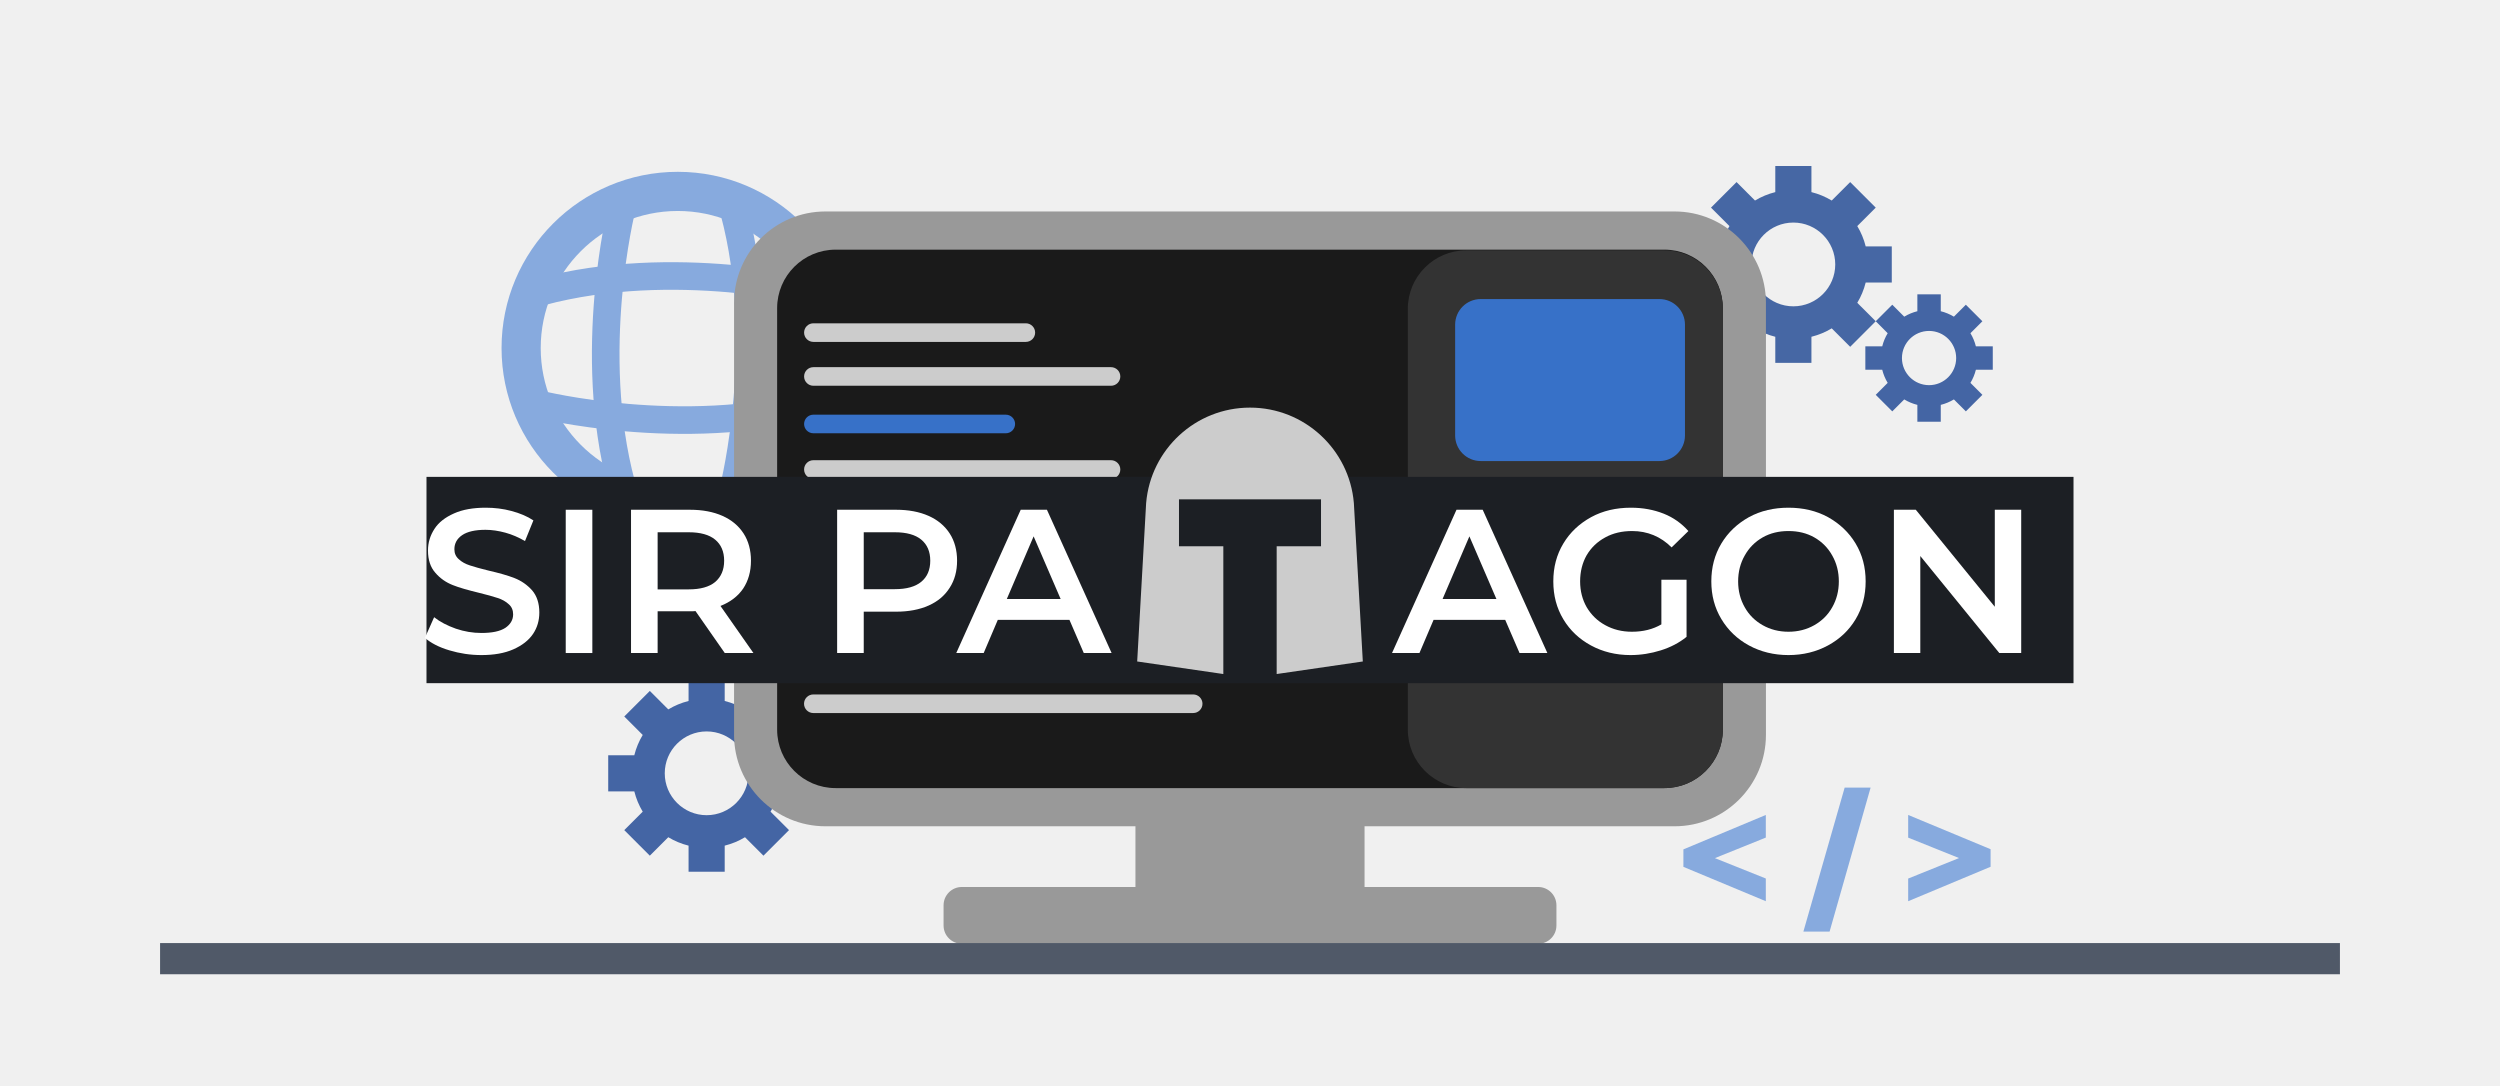
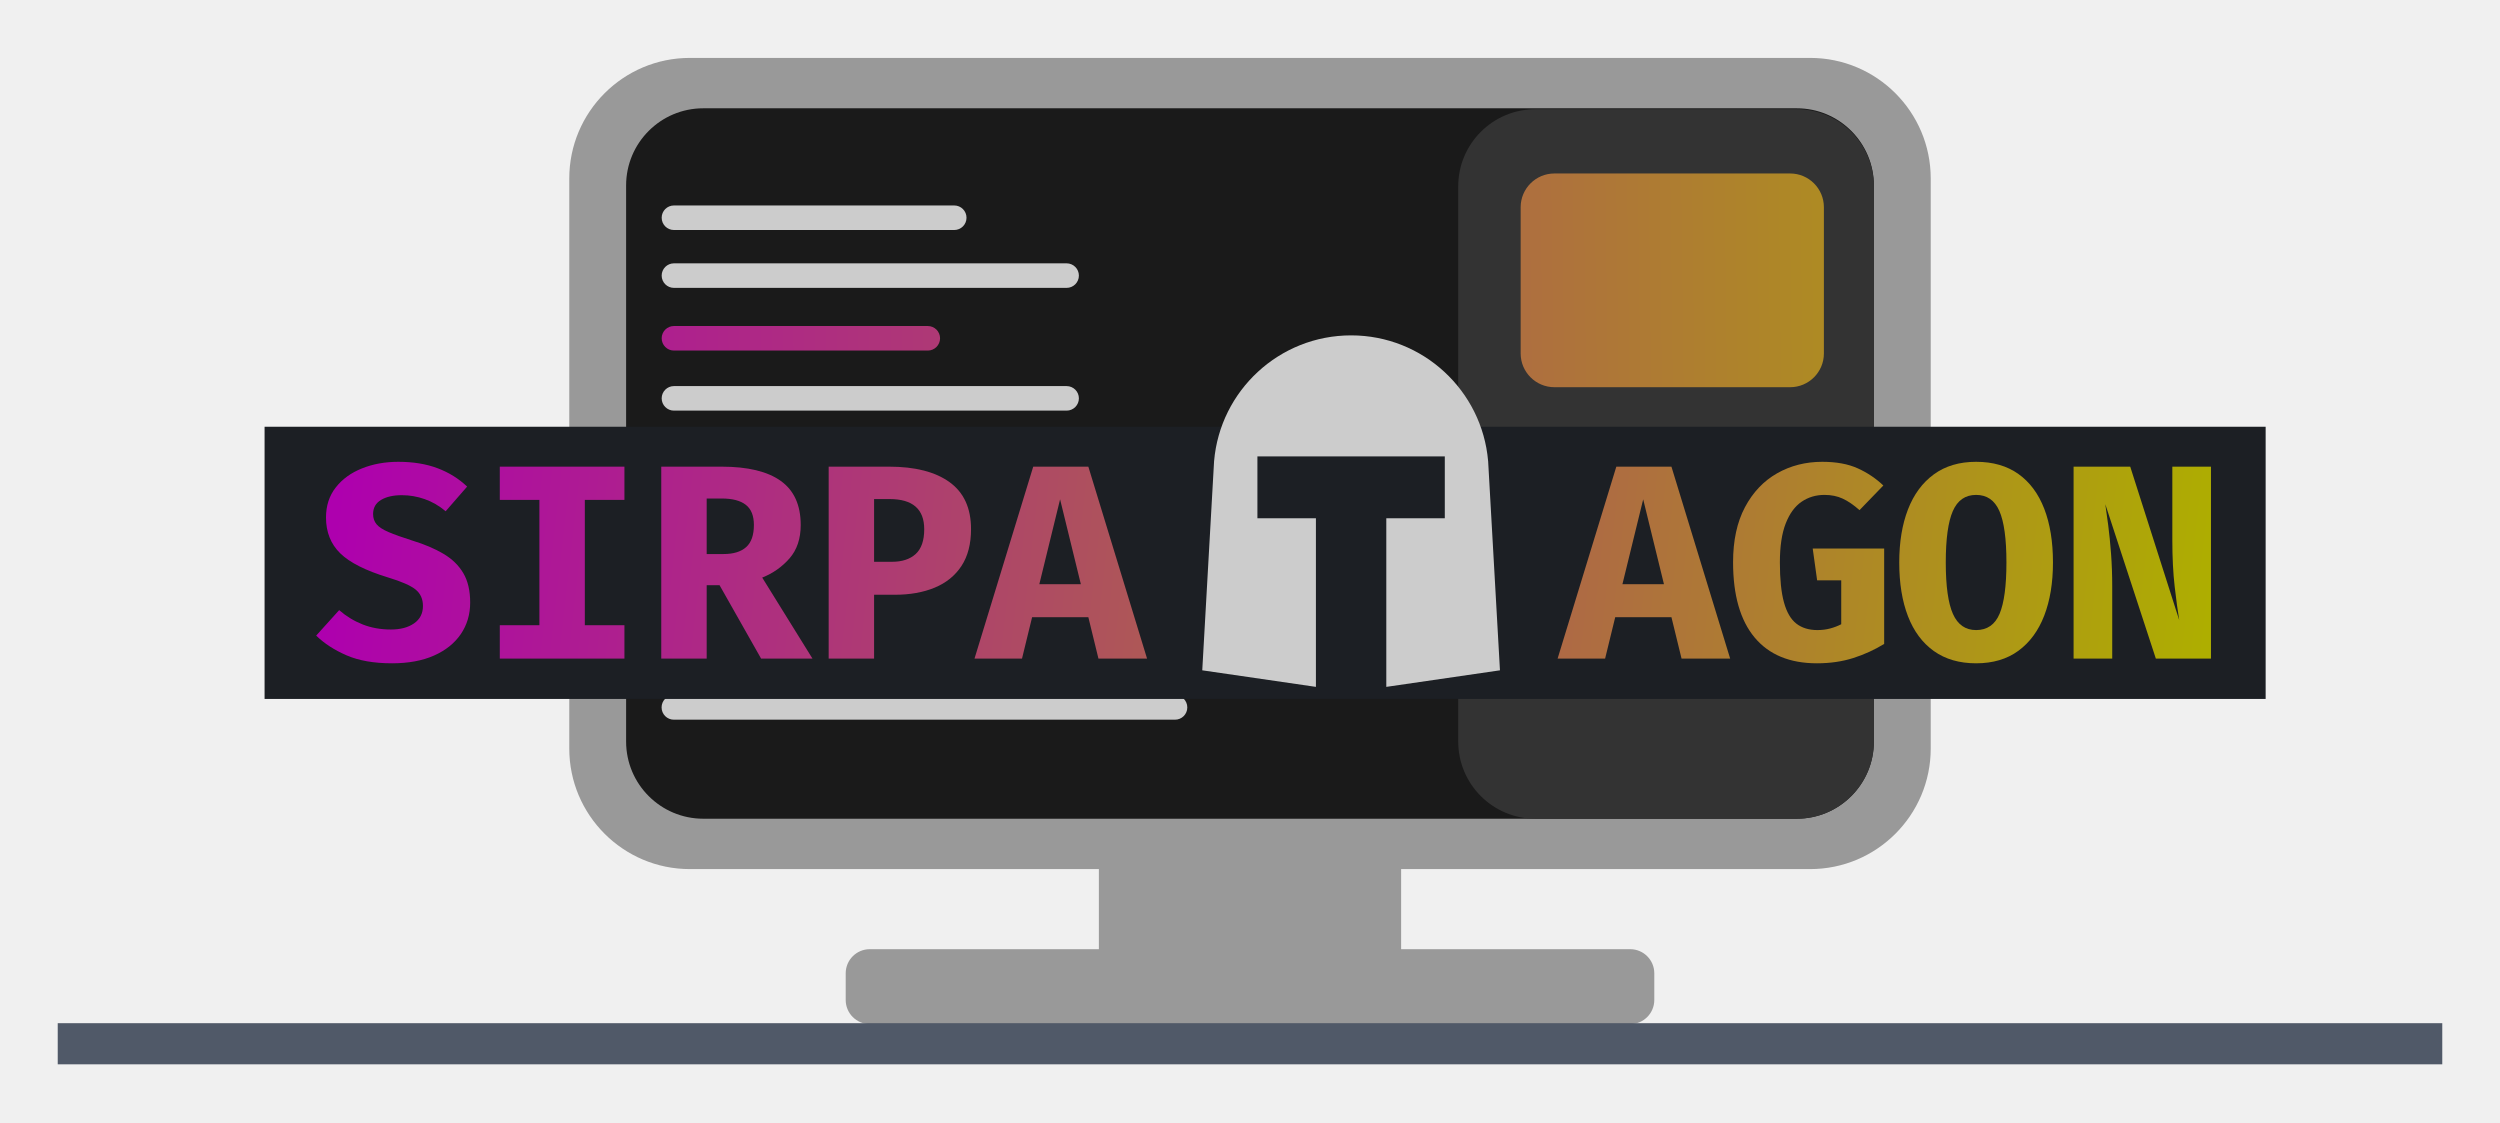
- <svg xmlns="http://www.w3.org/2000/svg" width="100%" height="100%" viewBox="0 0 684 297" version="1.1" style="fill-rule:evenodd;clip-rule:evenodd;">
-   <g id="layer1" style="">
-     <path id="path1505-3" d="M198.279,191.787C200.26,192.281 202.127,193.065 203.831,194.091L208.881,189.041L215.872,196.032L210.822,201.082C211.848,202.786 212.632,204.653 213.126,206.634L220.264,206.634L220.264,216.52L213.126,216.52C212.632,218.501 211.849,220.368 210.822,222.073L215.872,227.123L208.881,234.114L203.831,229.064C202.127,230.09 200.26,230.873 198.279,231.367L198.279,238.505L188.393,238.505L188.393,231.367C186.412,230.874 184.545,230.09 182.84,229.064L177.79,234.114L170.8,227.123L175.85,222.073C174.824,220.368 174.04,218.501 173.546,216.52L166.408,216.52L166.408,206.634L173.546,206.634C174.04,204.653 174.823,202.787 175.85,201.082L170.8,196.032L177.79,189.041L182.84,194.091C184.545,193.065 186.412,192.281 188.393,191.787L188.393,184.649L198.279,184.649L198.279,191.787ZM193.336,200.118C199.66,200.118 204.795,205.253 204.795,211.577C204.795,217.901 199.66,223.036 193.336,223.036C187.012,223.036 181.877,217.901 181.877,211.577C181.877,205.253 187.012,200.118 193.336,200.118Z" style="fill:rgb(68,101,164);" />
-     <g>
-       <path id="path1505" d="M495.607,52.561C497.588,53.055 499.455,53.839 501.16,54.865L506.21,49.815L513.2,56.806L508.15,61.856C509.177,63.561 509.96,65.427 510.454,67.408L517.592,67.408L517.592,77.295L510.454,77.295C509.96,79.275 509.177,81.142 508.15,82.847L513.2,87.897L506.21,94.888L501.16,89.838C499.455,90.864 497.588,91.648 495.607,92.142L495.607,99.279L485.721,99.279L485.721,92.142C483.74,91.648 481.873,90.864 480.169,89.838L475.119,94.888L468.128,87.897L473.178,82.847C472.152,81.142 471.368,79.276 470.874,77.295L463.736,77.295L463.736,67.408L470.874,67.408C471.368,65.427 472.152,63.561 473.178,61.856L468.128,56.806L475.119,49.815L480.169,54.865C481.873,53.839 483.74,53.055 485.721,52.561L485.721,45.423L495.607,45.423L495.607,52.561ZM490.664,60.893C496.988,60.893 502.123,66.027 502.123,72.351C502.123,78.676 496.988,83.81 490.664,83.81C484.34,83.81 479.205,78.676 479.205,72.351C479.205,66.027 484.34,60.893 490.664,60.893Z" style="fill:rgb(69,102,164);fill-opacity:0.99;" />
-       <path id="path1505-5" d="M530.991,85.149C532.273,85.469 533.482,85.976 534.585,86.64L537.855,83.371L542.381,87.897L539.111,91.166C539.776,92.27 540.283,93.478 540.603,94.761L545.224,94.761L545.224,101.161L540.603,101.161C540.283,102.444 539.776,103.652 539.111,104.756L542.381,108.025L537.855,112.551L534.585,109.282C533.482,109.946 532.273,110.454 530.991,110.773L530.991,115.394L524.59,115.394L524.59,110.773C523.308,110.454 522.1,109.946 520.996,109.282L517.726,112.551L513.2,108.025L516.47,104.756C515.806,103.652 515.298,102.444 514.978,101.161L510.357,101.161L510.357,94.761L514.978,94.761C515.298,93.478 515.805,92.27 516.47,91.166L513.2,87.897L517.726,83.371L520.996,86.64C522.099,85.976 523.308,85.469 524.59,85.149L524.59,80.528L530.991,80.528L530.991,85.149ZM527.791,90.543C531.885,90.543 535.209,93.867 535.209,97.961C535.209,102.055 531.885,105.38 527.791,105.38C523.696,105.38 520.372,102.055 520.372,97.961C520.372,93.867 523.696,90.543 527.791,90.543Z" style="fill:rgb(68,101,164);" />
-     </g>
-     <path d="M511.798,215.492L500.573,254.891L493.402,254.891L504.699,215.492L511.798,215.492ZM483.125,246.571L460.578,237.172L460.578,232.391L483.125,222.969L483.125,229.165L469.197,234.782L483.125,240.36L483.125,246.571ZM522.078,222.969L544.625,232.344L544.625,237.149L522.078,246.571L522.078,240.374L535.993,234.763L522.078,229.18L522.078,222.969Z" style="fill:rgb(135,170,222);fill-rule:nonzero;" />
-     <g id="g1256" transform="matrix(1,0,0,1,92.7579,-27.4554)">
-       <g id="path94" transform="matrix(1,0,0,1,-92.7579,27.4554)">
-         <path d="M185.438,47.009C212.048,47.009 233.652,68.613 233.652,95.223C233.652,121.833 212.048,143.438 185.438,143.438C158.827,143.438 137.223,121.833 137.223,95.223C137.223,68.613 158.827,47.009 185.438,47.009ZM185.438,57.723C206.134,57.723 222.938,74.526 222.938,95.223C222.938,115.92 206.134,132.723 185.438,132.723C164.741,132.723 147.938,115.92 147.938,95.223C147.938,74.526 164.741,57.723 185.438,57.723Z" style="fill:rgb(135,170,222);" />
-       </g>
-       <g id="path133-5" transform="matrix(1,0,0,1,4.08494,0.809246)">
-         <path d="M73.193,83.968C73.193,83.968 63.488,123.015 73.193,159.235" style="fill:none;fill-rule:nonzero;stroke:rgb(135,170,222);stroke-width:7.55px;" />
-       </g>
-       <g id="path133-3" transform="matrix(1,0,0,1,4.08494,0.809246)">
-         <path d="M103.996,159.771C103.996,159.771 113.702,120.724 103.996,84.503" style="fill:none;fill-rule:nonzero;stroke:rgb(135,170,222);stroke-width:7.55px;" />
-       </g>
-       <g id="path133-5-3" transform="matrix(-3.82857e-16,-1,1,-3.82857e-16,-29.1897,211.273)">
-         <path d="M73.193,83.968C73.193,83.968 63.488,123.015 73.193,159.235" style="fill:none;fill-rule:nonzero;stroke:rgb(135,170,222);stroke-width:7.55px;" />
-       </g>
-       <g id="path133-3-2" transform="matrix(-3.82857e-16,-1,1,-3.82857e-16,-29.1897,211.273)">
-         <path d="M103.996,159.771C103.996,159.771 113.702,120.724 103.996,84.503" style="fill:none;fill-rule:nonzero;stroke:rgb(135,170,222);stroke-width:7.55px;" />
-       </g>
-     </g>
+ <svg xmlns="http://www.w3.org/2000/svg" width="100%" height="100%" viewBox="0 0 518.421 232.716" version="1.1" style="fill-rule:evenodd;clip-rule:evenodd;">
+   <defs>
+     <linearGradient gradientUnits="userSpaceOnUse" x1="292.077" y1="126.819" x2="292.077" y2="195.702" id="gradient-0" gradientTransform="matrix(-0.11318, 0.993575, -4.857691, -0.553354, 1121.092, -41.47488)">
+       <stop offset="0" style="stop-color: rgb(174, 174, 0);" />
+       <stop offset="1" style="stop-color: rgb(174, 0, 174);" />
+     </linearGradient>
+     <linearGradient gradientUnits="userSpaceOnUse" x1="292.077" y1="126.819" x2="292.077" y2="195.702" id="gradient-14" gradientTransform="matrix(-0.11318, 0.993575, -4.857691, -0.553354, 1166.092, -41.47488)">
+       <stop offset="0" style="stop-color: rgb(174, 174, 0);" />
+       <stop offset="1" style="stop-color: rgb(174, 0, 174);" />
+     </linearGradient>
+     <linearGradient gradientUnits="userSpaceOnUse" x1="292.077" y1="126.819" x2="292.077" y2="195.702" id="gradient-12" gradientTransform="matrix(-0.11318, 0.993575, -4.857691, -0.553354, 1166.092, -41.47488)">
+       <stop offset="0" style="stop-color: rgb(174, 174, 0);" />
+       <stop offset="1" style="stop-color: rgb(174, 0, 174);" />
+     </linearGradient>
+     <linearGradient gradientUnits="userSpaceOnUse" x1="292.077" y1="126.819" x2="292.077" y2="195.702" id="gradient-11" gradientTransform="matrix(-0.11318, 0.993575, -4.857691, -0.553354, 1166.092, -41.47488)">
+       <stop offset="0" style="stop-color: rgb(174, 174, 0);" />
+       <stop offset="1" style="stop-color: rgb(174, 0, 174);" />
+     </linearGradient>
+     <linearGradient gradientUnits="userSpaceOnUse" x1="292.077" y1="126.819" x2="292.077" y2="195.702" id="gradient-10" gradientTransform="matrix(-0.11318, 0.993575, -4.857691, -0.553354, 1166.092, -41.47488)">
+       <stop offset="0" style="stop-color: rgb(174, 174, 0);" />
+       <stop offset="1" style="stop-color: rgb(174, 0, 174);" />
+     </linearGradient>
+     <linearGradient gradientUnits="userSpaceOnUse" x1="292.077" y1="126.819" x2="292.077" y2="195.702" id="gradient-7" gradientTransform="matrix(-0.11318, 0.993575, -4.857691, -0.553354, 1121.092, -41.47488)">
+       <stop offset="0" style="stop-color: rgb(174, 174, 0);" />
+       <stop offset="1" style="stop-color: rgb(174, 0, 174);" />
+     </linearGradient>
+     <linearGradient gradientUnits="userSpaceOnUse" x1="292.077" y1="126.819" x2="292.077" y2="195.702" id="gradient-5" gradientTransform="matrix(-0.11318, 0.993575, -4.857691, -0.553354, 1121.092, -41.47488)">
+       <stop offset="0" style="stop-color: rgb(174, 174, 0);" />
+       <stop offset="1" style="stop-color: rgb(174, 0, 174);" />
+     </linearGradient>
+     <linearGradient gradientUnits="userSpaceOnUse" x1="292.077" y1="126.819" x2="292.077" y2="195.702" id="gradient-3" gradientTransform="matrix(-0.11318, 0.993575, -4.857691, -0.553354, 1121.092, -41.47488)">
+       <stop offset="0" style="stop-color: rgb(174, 174, 0);" />
+       <stop offset="1" style="stop-color: rgb(174, 0, 174);" />
+     </linearGradient>
+     <linearGradient gradientUnits="userSpaceOnUse" x1="292.077" y1="126.819" x2="292.077" y2="195.702" id="gradient-1" gradientTransform="matrix(-0.11318, 0.993575, -4.857691, -0.553354, 1121.092, -41.47488)">
+       <stop offset="0" style="stop-color: rgb(174, 174, 0);" />
+       <stop offset="1" style="stop-color: rgb(174, 0, 174);" />
+     </linearGradient>
+     <linearGradient gradientUnits="userSpaceOnUse" x1="429.567" y1="81.822" x2="429.567" y2="126.143" id="gradient-2" gradientTransform="matrix(0.011721, 0.999931, -8.820542, 0.096306, 1257.852, -290.6082)">
+       <stop offset="0" style="stop-color: rgb(68.235% 68.235% 0%)" />
+       <stop offset="1" style="stop-color: rgb(174, 0, 174);" />
+     </linearGradient>
+     <linearGradient gradientUnits="userSpaceOnUse" x1="248.687" y1="114.317" x2="248.687" y2="119.407" id="gradient-4" gradientTransform="matrix(-0.012563, -0.99992, 76.68938, -0.963693, -8613.786, 508.3564)">
+       <stop offset="0" style="stop-color: rgb(68.235% 0% 68.235%)" />
+       <stop offset="1" style="stop-color: rgb(174, 174, 0);" />
+     </linearGradient>
+   </defs>
+   <g id="layer1" style="" transform="matrix(1, 0, 0, 1, -82.79001, -45.8485)">
    <g>
      <path id="rect24" d="M483.161,82.857C483.161,69.059 471.959,57.857 458.161,57.857L225.839,57.857C212.041,57.857 200.839,69.059 200.839,82.857L200.839,201.071C200.839,214.869 212.041,226.071 225.839,226.071L458.161,226.071C471.959,226.071 483.161,214.869 483.161,201.071L483.161,82.857Z" style="fill:rgb(153,153,153);" />
      <path id="rect26" d="M471.375,84.304C471.375,75.473 464.206,68.304 455.375,68.304L228.625,68.304C219.794,68.304 212.625,75.473 212.625,84.304L212.625,199.625C212.625,208.456 219.794,215.625 228.625,215.625L455.375,215.625C464.206,215.625 471.375,208.456 471.375,199.625L471.375,84.304Z" style="fill:rgb(26,26,26);" />
      <rect id="rect88" x="310.661" y="218.571" width="62.679" height="35.893" style="fill:rgb(153,153,153);" />
      <path id="rect90" d="M425.839,247.679C425.839,244.919 423.599,242.679 420.839,242.679L263.161,242.679C260.401,242.679 258.161,244.919 258.161,247.679L258.161,253.214C258.161,255.974 260.401,258.214 263.161,258.214L420.839,258.214C423.599,258.214 425.839,255.974 425.839,253.214L425.839,247.679Z" style="fill:rgb(153,153,153);" />
-       <rect id="rect1492" x="43.796" y="258.025" width="596.409" height="8.531" style="fill:rgb(79,88,103);fill-opacity:0.99;" />
+       <rect id="rect1492" x="94.761" y="258.025" width="494.479" height="8.531" style="fill: rgb(79, 88, 103); fill-opacity: 0.99;" />
    </g>
    <g>
      <path id="rect1004" d="M471.375,84.497C471.375,75.667 464.206,68.497 455.375,68.497L401.179,68.497C392.348,68.497 385.179,75.667 385.179,84.497L385.179,199.625C385.179,208.456 392.348,215.625 401.179,215.625L455.375,215.625C464.206,215.625 471.375,208.456 471.375,199.625L471.375,84.497Z" style="fill:rgb(51,51,51);" />
-       <path id="rect1058" d="M461.008,88.822C461.008,84.959 457.872,81.822 454.008,81.822L405.126,81.822C401.263,81.822 398.126,84.959 398.126,88.822L398.126,119.143C398.126,123.006 401.263,126.143 405.126,126.143L454.008,126.143C457.872,126.143 461.008,123.006 461.008,119.143L461.008,88.822Z" style="fill:rgb(55,113,200);" />
+       <path id="rect1058" d="M461.008,88.822C461.008,84.959 457.872,81.822 454.008,81.822L405.126,81.822C401.263,81.822 398.126,84.959 398.126,88.822L398.126,119.143C398.126,123.006 401.263,126.143 405.126,126.143L454.008,126.143C457.872,126.143 461.008,123.006 461.008,119.143L461.008,88.822Z" style="fill: url('#gradient-2');" />
    </g>
    <g>
      <g id="rect1008" transform="matrix(1,0,0,1,0.624972,0.0625022)">
        <path d="M282.589,90.937C282.589,89.533 281.449,88.393 280.045,88.393L221.92,88.393C220.515,88.393 219.375,89.533 219.375,90.937C219.375,92.342 220.515,93.482 221.92,93.482L280.045,93.482C281.449,93.482 282.589,92.342 282.589,90.937Z" style="fill:rgb(204,204,204);" />
      </g>
      <g id="rect1008-0" transform="matrix(1,0,0,1,0.624972,0.14286)">
        <path d="M305.893,102.857C305.893,101.453 304.753,100.312 303.348,100.312L221.92,100.312C220.515,100.312 219.375,101.453 219.375,102.857C219.375,104.262 220.515,105.402 221.92,105.402L303.348,105.402C304.753,105.402 305.893,104.262 305.893,102.857Z" style="fill:rgb(204,204,204);" />
      </g>
      <g id="rect1008-0-3" transform="matrix(1,0,0,1,0.177302,-0.862025)">
-         <path d="M277.551,116.862C277.551,115.458 276.411,114.317 275.007,114.317L222.367,114.317C220.963,114.317 219.823,115.458 219.823,116.862C219.823,118.266 220.963,119.407 222.367,119.407L275.007,119.407C276.411,119.407 277.551,118.266 277.551,116.862Z" style="fill:rgb(55,113,200);" />
+         <path d="M277.551,116.862C277.551,115.458 276.411,114.317 275.007,114.317L222.367,114.317C220.963,114.317 219.823,115.458 219.823,116.862C219.823,118.266 220.963,119.407 222.367,119.407L275.007,119.407C276.411,119.407 277.551,118.266 277.551,116.862Z" style="fill: url('#gradient-4');" />
      </g>
      <g id="rect1008-0-8" transform="matrix(1,0,0,1,0.223169,-0.116073)">
        <path d="M306.295,128.571C306.295,127.167 305.154,126.027 303.75,126.027L222.321,126.027C220.917,126.027 219.777,127.167 219.777,128.571C219.777,129.976 220.917,131.116 222.321,131.116L303.75,131.116C305.154,131.116 306.295,129.976 306.295,128.571Z" style="fill:rgb(204,204,204);" />
      </g>
      <path id="rect1008-0-36" d="M293.705,178.661C293.705,177.256 292.565,176.116 291.161,176.116L223.125,176.116C221.721,176.116 220.58,177.256 220.58,178.661C220.58,180.065 221.721,181.205 223.125,181.205L291.161,181.205C292.565,181.205 293.705,180.065 293.705,178.661Z" style="fill:rgb(204,204,204);" />
      <g id="rect1008-0-2" transform="matrix(1,0,0,1,-0.866109,-0.0446406)">
        <path d="M329.866,192.589C329.866,191.185 328.726,190.045 327.321,190.045L223.393,190.045C221.988,190.045 220.848,191.185 220.848,192.589C220.848,193.994 221.988,195.134 223.393,195.134L327.321,195.134C328.726,195.134 329.866,193.994 329.866,192.589Z" style="fill:rgb(204,204,204);" />
      </g>
    </g>
-     <g id="layer2">
-       <rect id="rect1203" x="116.688" y="130.471" width="450.625" height="56.445" style="fill:rgb(28,31,36);" />
-       <g transform="matrix(1,0,0,1,114.296,178.668)">
-         <g transform="matrix(56.0001,0,0,56.0001,0,0)">
-           <path d="M0.311,0.01C0.257,0.01 0.205,0.002 0.155,-0.013C0.104,-0.028 0.064,-0.049 0.035,-0.074L0.08,-0.175C0.109,-0.152 0.144,-0.134 0.186,-0.119C0.227,-0.105 0.269,-0.098 0.311,-0.098C0.363,-0.098 0.402,-0.106 0.428,-0.123C0.453,-0.14 0.466,-0.162 0.466,-0.189C0.466,-0.209 0.459,-0.226 0.445,-0.238C0.43,-0.252 0.412,-0.262 0.39,-0.269C0.368,-0.276 0.338,-0.285 0.3,-0.294C0.247,-0.307 0.203,-0.319 0.171,-0.332C0.138,-0.345 0.109,-0.365 0.086,-0.392C0.062,-0.419 0.05,-0.455 0.05,-0.501C0.05,-0.54 0.061,-0.575 0.082,-0.607C0.102,-0.638 0.134,-0.663 0.177,-0.682C0.219,-0.701 0.271,-0.71 0.332,-0.71C0.375,-0.71 0.417,-0.705 0.458,-0.694C0.499,-0.683 0.535,-0.668 0.565,-0.648L0.524,-0.547C0.493,-0.565 0.461,-0.579 0.428,-0.588C0.395,-0.597 0.362,-0.602 0.331,-0.602C0.28,-0.602 0.242,-0.593 0.217,-0.576C0.192,-0.559 0.179,-0.536 0.179,-0.507C0.179,-0.487 0.186,-0.471 0.201,-0.458C0.215,-0.445 0.233,-0.435 0.255,-0.428C0.277,-0.421 0.307,-0.412 0.345,-0.403C0.397,-0.391 0.44,-0.379 0.473,-0.366C0.506,-0.353 0.535,-0.333 0.559,-0.306C0.582,-0.279 0.594,-0.243 0.594,-0.198C0.594,-0.159 0.584,-0.124 0.563,-0.093C0.542,-0.062 0.51,-0.037 0.467,-0.018C0.424,0.001 0.372,0.01 0.311,0.01Z" style="fill:white;fill-rule:nonzero;" />
-         </g>
-         <g transform="matrix(56.0001,0,0,56.0001,35.2241,0)">
-           <rect x="0.094" y="-0.7" width="0.13" height="0.7" style="fill:white;fill-rule:nonzero;" />
-         </g>
-         <g transform="matrix(56.0001,0,0,56.0001,53.0881,0)">
-           <path d="M0.552,-0L0.409,-0.205C0.403,-0.204 0.394,-0.204 0.382,-0.204L0.224,-0.204L0.224,-0L0.094,-0L0.094,-0.7L0.382,-0.7C0.443,-0.7 0.496,-0.69 0.541,-0.67C0.586,-0.65 0.62,-0.621 0.644,-0.584C0.668,-0.547 0.68,-0.502 0.68,-0.451C0.68,-0.398 0.667,-0.353 0.642,-0.315C0.616,-0.277 0.579,-0.249 0.531,-0.23L0.692,-0L0.552,-0ZM0.549,-0.451C0.549,-0.496 0.534,-0.53 0.505,-0.554C0.476,-0.578 0.433,-0.59 0.376,-0.59L0.224,-0.59L0.224,-0.311L0.376,-0.311C0.433,-0.311 0.476,-0.323 0.505,-0.347C0.534,-0.372 0.549,-0.406 0.549,-0.451Z" style="fill:white;fill-rule:nonzero;" />
-         </g>
-         <g transform="matrix(56.0001,0,0,56.0001,109.48,0)">
-           <path d="M0.382,-0.7C0.443,-0.7 0.496,-0.69 0.541,-0.67C0.586,-0.65 0.62,-0.621 0.644,-0.584C0.668,-0.547 0.68,-0.502 0.68,-0.451C0.68,-0.4 0.668,-0.356 0.644,-0.319C0.62,-0.281 0.586,-0.252 0.541,-0.232C0.496,-0.212 0.443,-0.202 0.382,-0.202L0.224,-0.202L0.224,-0L0.094,-0L0.094,-0.7L0.382,-0.7ZM0.376,-0.312C0.433,-0.312 0.476,-0.324 0.505,-0.348C0.534,-0.372 0.549,-0.406 0.549,-0.451C0.549,-0.496 0.534,-0.53 0.505,-0.554C0.476,-0.578 0.433,-0.59 0.376,-0.59L0.224,-0.59L0.224,-0.312L0.376,-0.312Z" style="fill:white;fill-rule:nonzero;" />
-         </g>
-         <g transform="matrix(56.0001,0,0,56.0001,147.616,0)">
-           <path d="M0.548,-0.162L0.198,-0.162L0.129,-0L-0.005,-0L0.31,-0.7L0.438,-0.7L0.754,-0L0.618,-0L0.548,-0.162ZM0.505,-0.264L0.373,-0.57L0.242,-0.264L0.505,-0.264Z" style="fill:white;fill-rule:nonzero;" />
-         </g>
-         <g transform="matrix(56.0001,0,0,56.0001,266.841,0)">
-           <path d="M0.548,-0.162L0.198,-0.162L0.129,-0L-0.005,-0L0.31,-0.7L0.438,-0.7L0.754,-0L0.618,-0L0.548,-0.162ZM0.505,-0.264L0.373,-0.57L0.242,-0.264L0.505,-0.264Z" style="fill:white;fill-rule:nonzero;" />
-         </g>
-         <g transform="matrix(56.0001,0,0,56.0001,308.225,0)">
-           <path d="M0.572,-0.358L0.695,-0.358L0.695,-0.079C0.659,-0.05 0.617,-0.028 0.569,-0.013C0.521,0.002 0.472,0.01 0.421,0.01C0.35,0.01 0.285,-0.006 0.228,-0.037C0.171,-0.068 0.126,-0.11 0.093,-0.165C0.06,-0.22 0.044,-0.281 0.044,-0.35C0.044,-0.419 0.06,-0.48 0.093,-0.535C0.126,-0.59 0.171,-0.632 0.229,-0.664C0.286,-0.695 0.351,-0.71 0.423,-0.71C0.482,-0.71 0.535,-0.7 0.583,-0.681C0.631,-0.662 0.671,-0.633 0.704,-0.596L0.622,-0.516C0.569,-0.569 0.504,-0.596 0.429,-0.596C0.38,-0.596 0.336,-0.586 0.298,-0.565C0.259,-0.544 0.229,-0.515 0.207,-0.478C0.186,-0.441 0.175,-0.398 0.175,-0.35C0.175,-0.303 0.186,-0.261 0.207,-0.224C0.229,-0.187 0.259,-0.157 0.298,-0.136C0.336,-0.115 0.379,-0.104 0.428,-0.104C0.483,-0.104 0.531,-0.116 0.572,-0.14L0.572,-0.358Z" style="fill:white;fill-rule:nonzero;" />
-         </g>
-         <g transform="matrix(56.0001,0,0,56.0001,351.457,0)">
-           <path d="M0.421,0.01C0.35,0.01 0.285,-0.006 0.228,-0.037C0.171,-0.068 0.126,-0.111 0.093,-0.166C0.06,-0.221 0.044,-0.282 0.044,-0.35C0.044,-0.418 0.06,-0.48 0.093,-0.535C0.126,-0.59 0.171,-0.632 0.228,-0.664C0.285,-0.695 0.35,-0.71 0.421,-0.71C0.492,-0.71 0.557,-0.695 0.614,-0.664C0.671,-0.632 0.716,-0.59 0.749,-0.535C0.782,-0.48 0.798,-0.419 0.798,-0.35C0.798,-0.281 0.782,-0.22 0.749,-0.165C0.716,-0.11 0.671,-0.068 0.614,-0.037C0.557,-0.006 0.492,0.01 0.421,0.01ZM0.421,-0.104C0.468,-0.104 0.51,-0.115 0.547,-0.136C0.584,-0.157 0.614,-0.186 0.635,-0.224C0.656,-0.261 0.667,-0.303 0.667,-0.35C0.667,-0.397 0.656,-0.439 0.635,-0.476C0.614,-0.514 0.584,-0.544 0.547,-0.565C0.51,-0.586 0.468,-0.596 0.421,-0.596C0.374,-0.596 0.332,-0.586 0.295,-0.565C0.258,-0.544 0.228,-0.514 0.207,-0.476C0.186,-0.439 0.175,-0.397 0.175,-0.35C0.175,-0.303 0.186,-0.261 0.207,-0.224C0.228,-0.186 0.258,-0.157 0.295,-0.136C0.332,-0.115 0.374,-0.104 0.421,-0.104Z" style="fill:white;fill-rule:nonzero;" />
-         </g>
-         <g transform="matrix(56.0001,0,0,56.0001,398.609,0)">
-           <path d="M0.716,-0.7L0.716,-0L0.609,-0L0.223,-0.474L0.223,-0L0.094,-0L0.094,-0.7L0.201,-0.7L0.587,-0.226L0.587,-0.7L0.716,-0.7Z" style="fill:white;fill-rule:nonzero;" />
-         </g>
+     <g id="layer2" transform="matrix(1, 0, 0, 1, 20.96701, 3.870991)">
+       <rect id="rect1203" x="116.688" y="130.471" width="414.958" height="56.445" style="fill: rgb(28, 31, 36);" />
+       <path id="path1258" d="M334.703,149.454L334.703,184.414L311.133,180.981L313.498,139.138C313.513,138.65 313.54,138.164 313.58,137.68L313.586,137.579L313.589,137.578C314.839,122.99 327.091,111.523 342,111.523C356.909,111.523 369.162,122.99 370.411,137.578L370.414,137.579L370.42,137.68C370.46,138.163 370.487,138.649 370.502,139.138L372.867,180.981L349.297,184.414L349.297,149.454L361.429,149.454L361.429,136.618L322.571,136.618L322.571,149.454L334.703,149.454Z" style="fill:rgb(204,204,204);" />
+       <g transform="matrix(1, 0, 0, 1, -5, 0)">
+         <path d="M 164.322 166.919 C 164.322 169.389 163.675 171.571 162.383 173.467 C 161.091 175.362 159.238 176.846 156.826 177.918 C 154.414 178.99 151.513 179.526 148.125 179.526 C 144.372 179.526 141.227 178.975 138.691 177.875 C 136.154 176.774 134.053 175.41 132.387 173.783 L 137.154 168.499 C 138.628 169.781 140.256 170.772 142.036 171.471 C 143.816 172.169 145.769 172.519 147.895 172.519 C 149.867 172.519 151.465 172.093 152.691 171.241 C 153.916 170.389 154.529 169.187 154.529 167.637 C 154.529 166.182 154.016 165.043 152.992 164.22 C 151.968 163.396 150.068 162.563 147.292 161.721 C 142.639 160.304 139.332 158.634 137.37 156.71 C 135.407 154.786 134.426 152.311 134.426 149.286 C 134.426 146.854 135.101 144.777 136.451 143.055 C 137.8 141.331 139.614 140.015 141.893 139.106 C 144.171 138.196 146.679 137.742 149.417 137.742 C 152.499 137.742 155.218 138.187 157.573 139.077 C 159.927 139.967 161.966 141.236 163.69 142.882 L 159.239 147.994 C 157.898 146.864 156.452 146.027 154.902 145.481 C 153.351 144.935 151.772 144.663 150.164 144.663 C 148.364 144.663 146.918 144.993 145.827 145.654 C 144.735 146.314 144.19 147.285 144.19 148.568 C 144.19 149.41 144.429 150.119 144.908 150.694 C 145.386 151.268 146.219 151.808 147.407 152.316 C 148.593 152.823 150.24 153.412 152.346 154.082 C 154.854 154.848 157.003 155.762 158.793 156.825 C 160.583 157.887 161.952 159.223 162.9 160.831 C 163.848 162.439 164.322 164.468 164.322 166.919 Z" style="fill: url('#gradient-0'); paint-order: fill;" />
+         <path d="M 286.652 145.524 L 290.959 163.128 L 282.344 163.128 L 286.652 145.524 Z M 294.607 178.55 L 304.687 178.55 L 292.51 138.747 L 281.081 138.747 L 268.904 178.55 L 278.754 178.55 L 280.851 169.963 L 292.51 169.963 L 294.607 178.55 Z" style="fill: url('#gradient-7'); paint-order: fill;" />
+         <path d="M 256.712 156.854 C 255.534 157.935 253.893 158.476 251.787 158.476 L 248.082 158.476 L 248.082 145.467 L 251.299 145.467 C 256.085 145.467 258.478 147.553 258.478 151.727 C 258.478 154.063 257.889 155.772 256.712 156.854 Z M 263.734 141.963 C 260.766 139.819 256.582 138.747 251.184 138.747 L 238.663 138.747 L 238.663 178.55 L 248.082 178.55 L 248.082 165.311 L 252.39 165.311 C 255.53 165.311 258.287 164.818 260.661 163.832 C 263.035 162.846 264.882 161.348 266.204 159.338 C 267.524 157.327 268.185 154.781 268.185 151.699 C 268.185 147.353 266.701 144.107 263.734 141.963 Z" style="fill: url('#gradient-5'); paint-order: fill;" />
+         <path d="M 221.55 155.432 C 220.478 156.389 218.917 156.868 216.869 156.868 L 213.366 156.868 L 213.366 145.352 L 216.496 145.352 C 218.697 145.352 220.358 145.787 221.478 146.659 C 222.598 147.529 223.158 148.922 223.158 150.837 C 223.158 152.943 222.622 154.474 221.55 155.432 Z M 228.73 141.705 C 225.972 139.733 221.885 138.747 216.467 138.747 L 203.946 138.747 L 203.946 178.55 L 213.366 178.55 L 213.366 163.329 L 216.036 163.329 L 224.652 178.55 L 235.306 178.55 L 224.881 161.75 C 227.102 160.869 228.988 159.543 230.539 157.773 C 232.089 156.001 232.865 153.689 232.865 150.837 C 232.865 146.721 231.486 143.677 228.73 141.705 Z" style="fill: url('#gradient-3'); paint-order: fill;" />
+         <path d="M 196.31 138.747 L 196.31 145.639 L 188.097 145.639 L 188.097 171.629 L 196.31 171.629 L 196.31 178.55 L 170.464 178.55 L 170.464 171.629 L 178.677 171.629 L 178.677 145.639 L 170.464 145.639 L 170.464 138.747 L 196.31 138.747 Z" style="fill: url('#gradient-1'); paint-order: fill;" />
      </g>
-       <path id="path1258" d="M334.703,149.454L334.703,184.414L311.133,180.981L313.498,139.138C313.513,138.65 313.54,138.164 313.58,137.68L313.586,137.579L313.589,137.578C314.839,122.99 327.091,111.523 342,111.523C356.909,111.523 369.162,122.99 370.411,137.578L370.414,137.579L370.42,137.68C370.46,138.163 370.487,138.649 370.502,139.138L372.867,180.981L349.297,184.414L349.297,149.454L361.429,149.454L361.429,136.618L322.571,136.618L322.571,149.454L334.703,149.454Z" style="fill:rgb(204,204,204);" />
+       <g transform="matrix(1, 0, 0, 1, 2, 0)">
+         <path d="M 506.877 178.55 L 496.395 146.529 C 496.567 147.659 496.768 149.109 496.998 150.88 C 497.228 152.651 497.424 154.618 497.587 156.782 C 497.749 158.945 497.831 161.195 497.831 163.531 L 497.831 178.55 L 489.819 178.55 L 489.819 138.747 L 501.565 138.747 L 511.731 170.595 C 511.424 168.776 511.108 166.45 510.783 163.617 C 510.457 160.783 510.295 157.576 510.295 153.996 L 510.295 138.747 L 518.307 138.747 L 518.307 178.55 L 506.877 178.55 Z" style="fill: url('#gradient-14'); paint-order: fill;" />
+         <path d="M 485.543 158.62 C 485.543 162.832 484.94 166.503 483.734 169.633 C 482.528 172.763 480.742 175.194 478.378 176.927 C 476.013 178.659 473.089 179.526 469.605 179.526 C 466.139 179.526 463.22 178.679 460.846 176.985 C 458.472 175.29 456.681 172.882 455.475 169.762 C 454.269 166.641 453.666 162.927 453.666 158.62 C 453.666 154.408 454.269 150.741 455.475 147.621 C 456.681 144.5 458.472 142.073 460.846 140.341 C 463.22 138.608 466.139 137.742 469.605 137.742 C 473.089 137.742 476.013 138.584 478.378 140.269 C 480.742 141.953 482.528 144.356 483.734 147.477 C 484.94 150.597 485.543 154.312 485.543 158.62 Z M 475.894 158.62 C 475.894 153.718 475.405 150.157 474.429 147.937 C 473.453 145.715 471.845 144.605 469.605 144.605 C 467.365 144.605 465.756 145.72 464.78 147.951 C 463.803 150.181 463.315 153.738 463.315 158.62 C 463.315 163.521 463.813 167.082 464.809 169.303 C 465.804 171.523 467.403 172.634 469.605 172.634 C 471.902 172.634 473.524 171.509 474.472 169.26 C 475.42 167.01 475.894 163.463 475.894 158.62 Z" style="fill: url('#gradient-12'); paint-order: fill;" />
+         <path d="M 436.611 179.526 C 430.963 179.526 426.65 177.741 423.673 174.171 C 420.696 170.6 419.208 165.397 419.208 158.562 C 419.208 154.044 420.031 150.239 421.677 147.147 C 423.323 144.055 425.544 141.714 428.34 140.125 C 431.135 138.536 434.256 137.742 437.702 137.742 C 440.612 137.742 443.062 138.192 445.054 139.092 C 447.045 139.991 448.816 141.178 450.367 142.653 L 445.427 147.764 C 444.221 146.692 443.062 145.897 441.952 145.381 C 440.842 144.863 439.578 144.605 438.162 144.605 C 436.381 144.605 434.797 145.079 433.409 146.027 C 432.021 146.974 430.925 148.477 430.121 150.536 C 429.316 152.594 428.914 155.288 428.914 158.62 C 428.914 162.085 429.196 164.842 429.762 166.891 C 430.326 168.939 431.183 170.408 432.332 171.299 C 433.48 172.189 434.935 172.634 436.697 172.634 C 437.635 172.634 438.515 172.524 439.339 172.304 C 440.162 172.084 440.928 171.792 441.636 171.428 L 441.636 162.324 L 436.639 162.324 L 435.721 155.719 L 450.539 155.719 L 450.539 175.506 C 448.547 176.731 446.408 177.707 444.121 178.435 C 441.833 179.162 439.329 179.526 436.611 179.526 Z" style="fill: url('#gradient-11'); paint-order: fill;" />
+         <path d="M 400.569 145.524 L 404.876 163.128 L 396.261 163.128 L 400.569 145.524 Z M 408.524 178.55 L 418.603 178.55 L 406.427 138.747 L 394.997 138.747 L 382.821 178.55 L 392.671 178.55 L 394.768 169.963 L 406.427 169.963 L 408.524 178.55 Z" style="fill: url('#gradient-10'); paint-order: fill;" />
+       </g>
+       <path d="M 185.822 168.919 C 185.822 171.46 185.121 173.783 183.796 175.749 C 182.454 177.698 180.499 179.277 178.029 180.375 C 175.564 181.471 172.558 182.026 169.125 182.026 C 165.329 182.026 162.084 181.451 159.492 180.334 C 156.918 179.213 154.742 177.799 153.038 176.141 L 152.693 175.806 L 158.112 169.799 L 158.482 170.122 C 159.922 171.379 161.477 172.326 163.219 173.006 C 164.951 173.69 166.813 174.019 168.895 174.019 C 170.803 174.019 172.258 173.646 173.406 172.831 C 174.551 172.07 175.029 171.073 175.029 169.637 C 175.029 168.285 174.631 167.34 173.679 166.61 C 172.711 165.82 170.895 165.031 168.146 164.199 C 163.453 162.766 160.044 161.036 158.02 159.067 C 156 157.057 154.926 154.403 154.926 151.286 C 154.926 148.777 155.666 146.546 157.057 144.747 C 158.456 142.974 160.375 141.58 162.708 140.642 C 165.034 139.718 167.634 139.242 170.417 139.242 C 173.539 139.242 176.347 139.706 178.75 140.609 C 181.148 141.521 183.271 142.843 185.035 144.52 L 185.381 144.849 L 180.292 150.694 L 179.917 150.376 C 178.612 149.272 177.244 148.479 175.736 147.953 C 174.226 147.417 172.73 147.163 171.164 147.163 C 169.42 147.163 168.103 147.451 167.086 148.082 C 166.082 148.65 165.69 149.407 165.69 150.568 C 165.69 151.33 165.858 151.879 166.292 152.374 C 166.714 152.898 167.453 153.368 168.604 153.856 C 169.775 154.358 171.399 154.938 173.495 155.605 C 176.028 156.38 178.228 157.317 180.048 158.395 C 181.885 159.493 183.349 160.913 184.331 162.577 C 185.317 164.249 185.822 166.411 185.822 168.919 Z M 183.469 163.085 C 182.555 161.533 181.281 160.281 179.538 159.255 C 177.778 158.207 175.683 157.317 173.2 156.56 C 171.086 155.887 169.411 155.288 168.21 154.776 C 166.985 154.248 166.058 153.638 165.524 153.014 C 165 152.359 164.69 151.49 164.69 150.568 C 164.69 149.163 165.388 147.978 166.568 147.226 C 167.733 146.535 169.308 146.163 171.164 146.163 C 172.814 146.163 174.476 146.453 176.068 147.009 C 177.66 147.575 178.905 148.298 180.179 149.301 L 183.996 144.918 C 182.392 143.464 180.706 142.413 178.396 141.545 C 176.089 140.668 173.459 140.242 170.417 140.242 C 167.724 140.242 165.308 140.674 163.078 141.57 C 160.854 142.449 159.144 143.687 157.845 145.363 C 156.536 147.008 155.926 148.931 155.926 151.286 C 155.926 154.219 156.814 156.515 158.72 158.353 C 160.62 160.232 163.824 161.842 168.438 163.243 C 171.241 164.095 173.225 164.972 174.305 165.83 C 175.401 166.746 176.029 168.079 176.029 169.637 C 176.029 171.301 175.281 172.708 173.976 173.651 C 172.672 174.54 170.931 175.019 168.895 175.019 C 166.725 175.019 164.681 174.648 162.853 173.936 C 161.035 173.218 159.614 172.351 158.201 171.193 L 154.084 175.757 C 155.65 177.204 157.39 178.335 159.89 179.416 C 162.37 180.499 165.415 181.026 169.125 181.026 C 172.468 181.026 175.264 180.509 177.623 179.461 C 179.977 178.415 181.728 177.026 182.97 175.185 C 184.229 173.359 184.822 171.318 184.822 168.919 C 184.822 166.525 184.379 164.629 183.469 163.085 Z M 217.81 148.139 L 209.597 148.139 L 209.597 173.129 L 217.81 173.129 L 217.81 181.05 L 190.964 181.05 L 190.964 173.129 L 199.177 173.129 L 199.177 148.139 L 190.964 148.139 L 190.964 140.247 L 217.81 140.247 Z M 191.964 141.247 L 191.964 147.139 L 200.177 147.139 L 200.177 174.129 L 191.964 174.129 L 191.964 180.05 L 216.81 180.05 L 216.81 174.129 L 208.597 174.129 L 208.597 147.139 L 216.81 147.139 L 216.81 141.247 Z M 254.365 152.837 C 254.365 155.769 253.514 158.245 251.915 160.103 C 250.32 161.912 248.658 163.076 246.614 163.983 L 257.205 181.05 L 245.36 181.05 L 236.744 165.829 L 234.866 165.829 L 234.866 181.05 L 224.446 181.05 L 224.446 140.247 L 237.467 140.247 C 242.944 140.254 247.176 141.287 250.021 143.298 C 252.859 145.371 254.365 148.618 254.365 152.837 Z M 249.439 144.112 C 246.768 142.179 242.826 141.24 237.467 141.247 L 225.446 141.247 L 225.446 180.05 L 233.866 180.05 L 233.866 164.829 L 237.328 164.829 L 245.944 180.05 L 255.407 180.05 L 245.14 163.504 L 245.697 163.285 C 247.866 162.432 249.656 161.174 251.163 159.443 C 252.664 157.757 253.365 155.609 253.365 152.837 C 253.365 148.824 252.113 145.984 249.439 144.112 Z M 242.883 157.805 C 241.718 158.814 239.99 159.357 237.869 159.368 L 233.866 159.368 L 233.866 146.852 L 237.496 146.852 C 239.76 146.86 241.575 147.348 242.785 148.264 C 243.983 149.238 244.658 150.829 244.658 152.837 C 244.658 155.026 244.024 156.743 242.883 157.805 Z M 243.658 152.837 C 243.658 151.015 243.213 149.82 242.171 149.054 C 241.142 148.226 239.634 147.844 237.496 147.852 L 234.866 147.852 L 234.866 158.368 L 237.869 158.368 C 239.844 158.379 241.238 157.964 242.217 157.059 C 243.219 156.205 243.658 154.86 243.658 152.837 Z M 289.685 153.699 C 289.685 156.844 288.975 159.527 287.622 161.613 C 286.248 163.68 284.292 165.281 281.853 166.294 C 279.429 167.3 276.574 167.807 273.39 167.811 L 269.582 167.811 L 269.582 181.05 L 259.163 181.05 L 259.163 140.247 L 272.184 140.247 C 277.644 140.255 281.975 141.374 285.027 143.558 C 288.075 145.8 289.685 149.249 289.685 153.699 Z M 284.441 144.368 C 281.557 142.264 277.52 141.239 272.184 141.247 L 260.163 141.247 L 260.163 180.05 L 268.582 180.05 L 268.582 166.811 L 273.39 166.811 C 276.486 166.815 279.145 166.336 281.469 165.37 C 283.778 164.411 285.516 163.017 286.786 161.063 C 288.073 159.127 288.685 156.718 288.685 153.699 C 288.685 149.457 287.327 146.414 284.441 144.368 Z M 278.05 159.222 C 276.781 160.357 274.971 160.963 272.787 160.976 L 268.582 160.976 L 268.582 146.967 L 272.299 146.967 C 274.762 146.977 276.736 147.543 278.012 148.655 C 279.297 149.775 279.978 151.551 279.978 153.727 C 279.978 156.144 279.294 158.038 278.05 159.222 Z M 278.978 153.727 C 278.978 151.729 278.463 150.375 277.355 149.409 C 276.237 148.434 274.622 147.957 272.299 147.967 L 269.582 147.967 L 269.582 159.976 L 272.787 159.976 C 274.815 159.989 276.287 159.513 277.374 158.486 C 278.484 157.506 278.978 155.982 278.978 153.727 Z M 313.117 172.463 L 302.244 172.463 L 300.147 181.05 L 289.228 181.05 L 301.711 140.247 L 313.88 140.247 L 326.363 181.05 L 315.214 181.05 Z M 313.903 171.463 L 316 180.05 L 325.011 180.05 L 313.14 141.247 L 302.451 141.247 L 290.58 180.05 L 299.361 180.05 L 301.458 171.463 Z M 312.596 165.628 L 302.707 165.628 L 307.652 145.42 Z M 303.981 164.628 L 311.322 164.628 L 307.652 149.628 Z M 347.377 148.455 L 347.377 181.05 L 336.958 181.05 L 336.958 148.455 L 325.787 148.455 L 325.787 140.247 L 359.08 140.247 L 357.969 148.455 Z M 346.377 147.455 L 357.095 147.455 L 357.936 141.247 L 326.787 141.247 L 326.787 147.455 L 337.958 147.455 L 337.958 180.05 L 346.377 180.05 Z M 382.034 172.463 L 371.161 172.463 L 369.064 181.05 L 358.145 181.05 L 370.627 140.247 L 382.797 140.247 L 395.279 181.05 L 384.131 181.05 Z M 382.82 171.463 L 384.917 180.05 L 393.927 180.05 L 382.057 141.247 L 371.367 141.247 L 359.497 180.05 L 368.278 180.05 L 370.375 171.463 Z M 381.513 165.628 L 371.624 165.628 L 376.569 145.42 Z M 372.898 164.628 L 380.239 164.628 L 376.569 149.628 Z M 412.611 182.026 C 406.867 182.026 402.362 180.132 399.289 176.491 C 396.264 172.829 394.708 167.466 394.708 160.562 C 394.708 155.991 395.558 152.064 397.236 148.912 C 398.913 145.761 401.239 143.325 404.093 141.69 C 406.95 140.076 410.194 139.242 413.702 139.242 C 416.657 139.242 419.21 139.718 421.26 140.636 C 423.287 141.556 425.127 142.789 426.712 144.291 L 427.077 144.637 L 421.453 150.457 L 421.095 150.138 C 419.913 149.085 418.815 148.33 417.741 147.834 C 416.686 147.335 415.528 147.105 414.162 147.105 C 412.453 147.105 411.009 147.525 409.691 148.44 C 408.364 149.328 407.36 150.716 406.587 152.718 C 405.796 154.722 405.414 157.325 405.414 160.62 C 405.414 164.06 405.686 166.75 406.244 168.758 C 406.783 170.747 407.552 172.084 408.638 172.904 C 409.706 173.752 411.008 174.134 412.697 174.134 C 413.604 174.134 414.419 174.034 415.21 173.821 C 416.008 173.609 416.535 173.407 417.136 173.118 L 417.136 164.824 L 412.204 164.824 L 411.147 157.219 L 427.039 157.219 L 427.039 177.786 L 426.801 177.932 C 424.782 179.171 422.587 180.173 420.272 180.912 C 417.945 181.648 415.365 182.026 412.611 182.026 Z M 419.97 179.958 C 422.229 179.241 424.144 178.367 426.039 177.225 L 426.039 158.219 L 412.295 158.219 L 413.074 163.824 L 418.136 163.824 L 418.136 173.734 L 417.865 173.873 C 417.131 174.248 416.316 174.559 415.468 174.787 C 414.611 175.014 413.666 175.134 412.697 175.134 C 410.862 175.134 409.254 174.626 408.026 173.694 C 406.814 172.732 405.869 171.131 405.28 169.024 C 404.706 166.934 404.414 164.11 404.414 160.62 C 404.414 157.251 404.836 154.466 405.655 152.354 C 406.49 150.239 407.678 148.62 409.127 147.614 C 410.584 146.633 412.309 146.105 414.162 146.105 C 415.628 146.105 416.998 146.391 418.163 146.928 C 419.309 147.464 420.289 148.138 421.397 149.076 L 425.653 144.672 C 424.23 143.385 422.803 142.427 420.848 141.548 C 418.914 140.666 416.567 140.242 413.702 140.242 C 410.318 140.242 407.32 140.996 404.587 142.56 C 401.849 144.103 399.733 146.349 398.118 149.382 C 396.504 152.414 395.708 156.097 395.708 160.562 C 395.708 167.328 397.128 172.371 400.057 175.851 C 402.938 179.35 407.059 181.026 412.611 181.026 C 415.293 181.026 417.721 180.676 419.97 179.959 Z M 462.043 160.62 C 462.043 164.873 461.425 168.635 460.201 171.813 C 458.971 175.004 457.091 177.544 454.673 179.33 C 452.232 181.1 449.16 182.026 445.605 182.026 C 442.069 182.026 439.005 181.123 436.555 179.392 C 434.126 177.643 432.247 175.121 431.009 171.942 C 429.789 168.771 429.166 164.967 429.166 160.62 C 429.166 156.367 429.789 152.61 431.009 149.441 C 432.247 146.261 434.123 143.723 436.551 141.937 C 439.002 140.166 442.068 139.242 445.605 139.242 C 449.158 139.242 452.227 140.14 454.668 141.862 C 457.088 143.6 458.962 146.117 460.2 149.297 C 461.42 152.467 462.043 156.272 462.043 160.62 Z M 459.268 149.657 C 458.094 146.595 456.396 144.306 454.088 142.676 C 451.799 141.028 449.02 140.242 445.605 140.242 C 442.21 140.242 439.439 141.05 437.141 142.745 C 434.821 144.423 433.115 146.739 431.941 149.801 C 430.749 152.872 430.166 156.449 430.166 160.62 C 430.166 164.887 430.749 168.511 431.941 171.582 C 433.115 174.643 434.818 176.937 437.137 178.578 C 439.435 180.236 442.209 181.026 445.605 181.026 C 449.018 181.026 451.794 180.218 454.083 178.524 C 456.393 176.844 458.085 174.522 459.267 171.453 C 460.455 168.371 461.043 164.791 461.043 160.62 C 461.043 156.352 460.46 152.727 459.268 149.657 Z M 450.933 171.454 C 450.427 172.633 449.704 173.595 448.829 174.201 C 447.952 174.809 446.822 175.134 445.605 175.134 C 444.434 175.134 443.334 174.812 442.469 174.212 C 441.609 173.614 440.881 172.669 440.353 171.508 C 439.337 169.219 438.815 165.556 438.815 160.62 C 438.815 155.704 439.326 152.047 440.322 149.751 C 440.841 148.582 441.567 147.631 442.434 147.03 C 443.303 146.427 444.415 146.105 445.605 146.105 C 446.794 146.105 447.906 146.426 448.775 147.026 C 449.641 147.624 450.367 148.572 450.887 149.736 C 451.882 152.022 452.394 155.684 452.394 160.62 C 452.394 165.496 451.898 169.14 450.933 171.454 Z M 451.394 160.62 C 451.394 155.752 450.928 152.292 449.971 150.138 C 449.515 149.08 448.949 148.362 448.207 147.849 C 447.468 147.339 446.656 147.105 445.605 147.105 C 444.555 147.105 443.742 147.34 443.003 147.852 C 442.261 148.367 441.695 149.089 441.238 150.151 C 440.28 152.315 439.815 155.772 439.815 160.62 C 439.815 165.486 440.289 168.945 441.265 171.098 C 441.732 172.157 442.301 172.878 443.04 173.39 C 443.774 173.9 444.574 174.134 445.605 174.134 C 446.685 174.134 447.514 173.896 448.259 173.379 C 449.007 172.861 449.569 172.136 450.011 171.066 C 450.942 168.88 451.394 165.43 451.394 160.62 Z M 474.086 158.745 C 474.248 160.917 474.331 163.186 474.331 165.531 L 474.331 181.05 L 465.319 181.05 L 465.319 140.247 L 477.93 140.247 L 486.421 166.846 C 486.394 166.61 486.351 166.239 486.286 165.674 C 485.959 162.824 485.795 159.589 485.795 155.996 L 485.795 140.247 L 494.807 140.247 L 494.807 181.05 L 482.515 181.05 L 473.628 153.902 C 473.802 155.391 473.955 157.007 474.086 158.745 Z M 493.807 180.05 L 493.807 141.247 L 486.795 141.247 L 486.795 155.996 C 486.795 159.563 486.955 162.742 487.28 165.56 C 487.604 168.388 487.918 170.701 488.224 172.512 L 487.255 172.747 L 477.2 141.247 L 466.319 141.247 L 466.319 180.05 L 473.331 180.05 L 473.331 165.531 C 473.331 163.204 473.25 160.973 473.088 158.819 C 472.926 156.661 472.731 154.708 472.502 152.944 C 472.272 151.176 472.072 149.731 471.901 148.604 L 472.87 148.373 L 483.239 180.05 Z" style="fill: none;" />
    </g>
  </g>
</svg>
